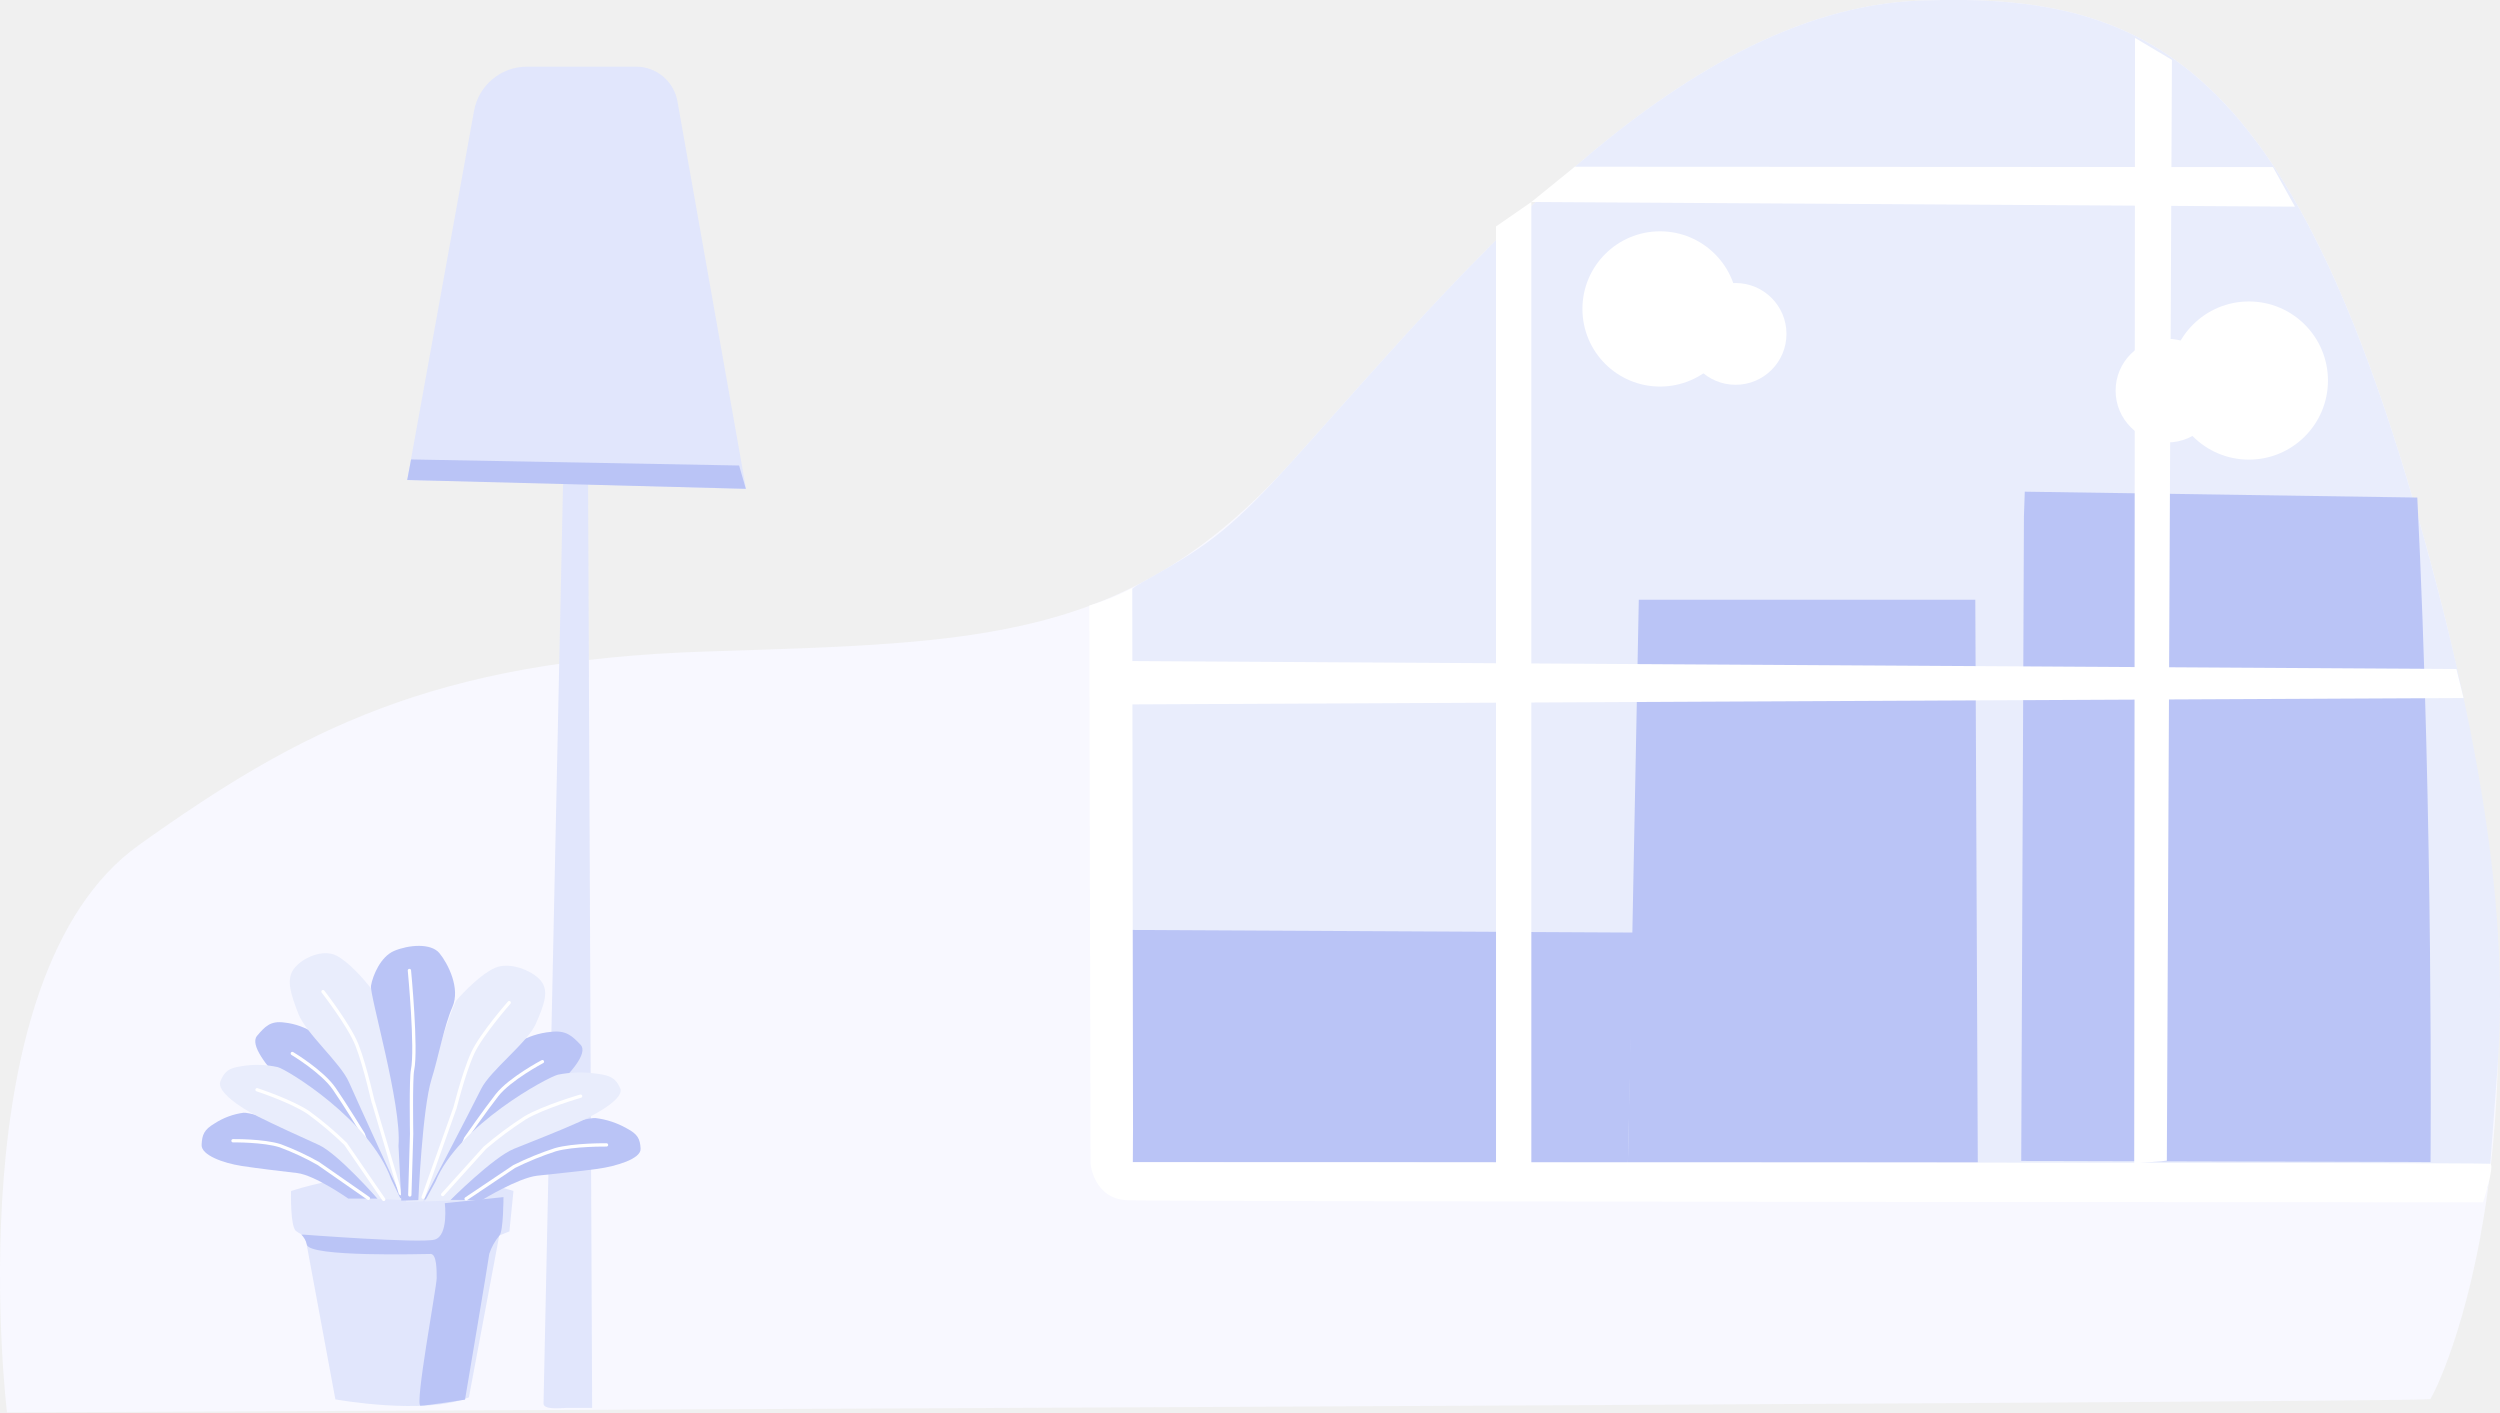
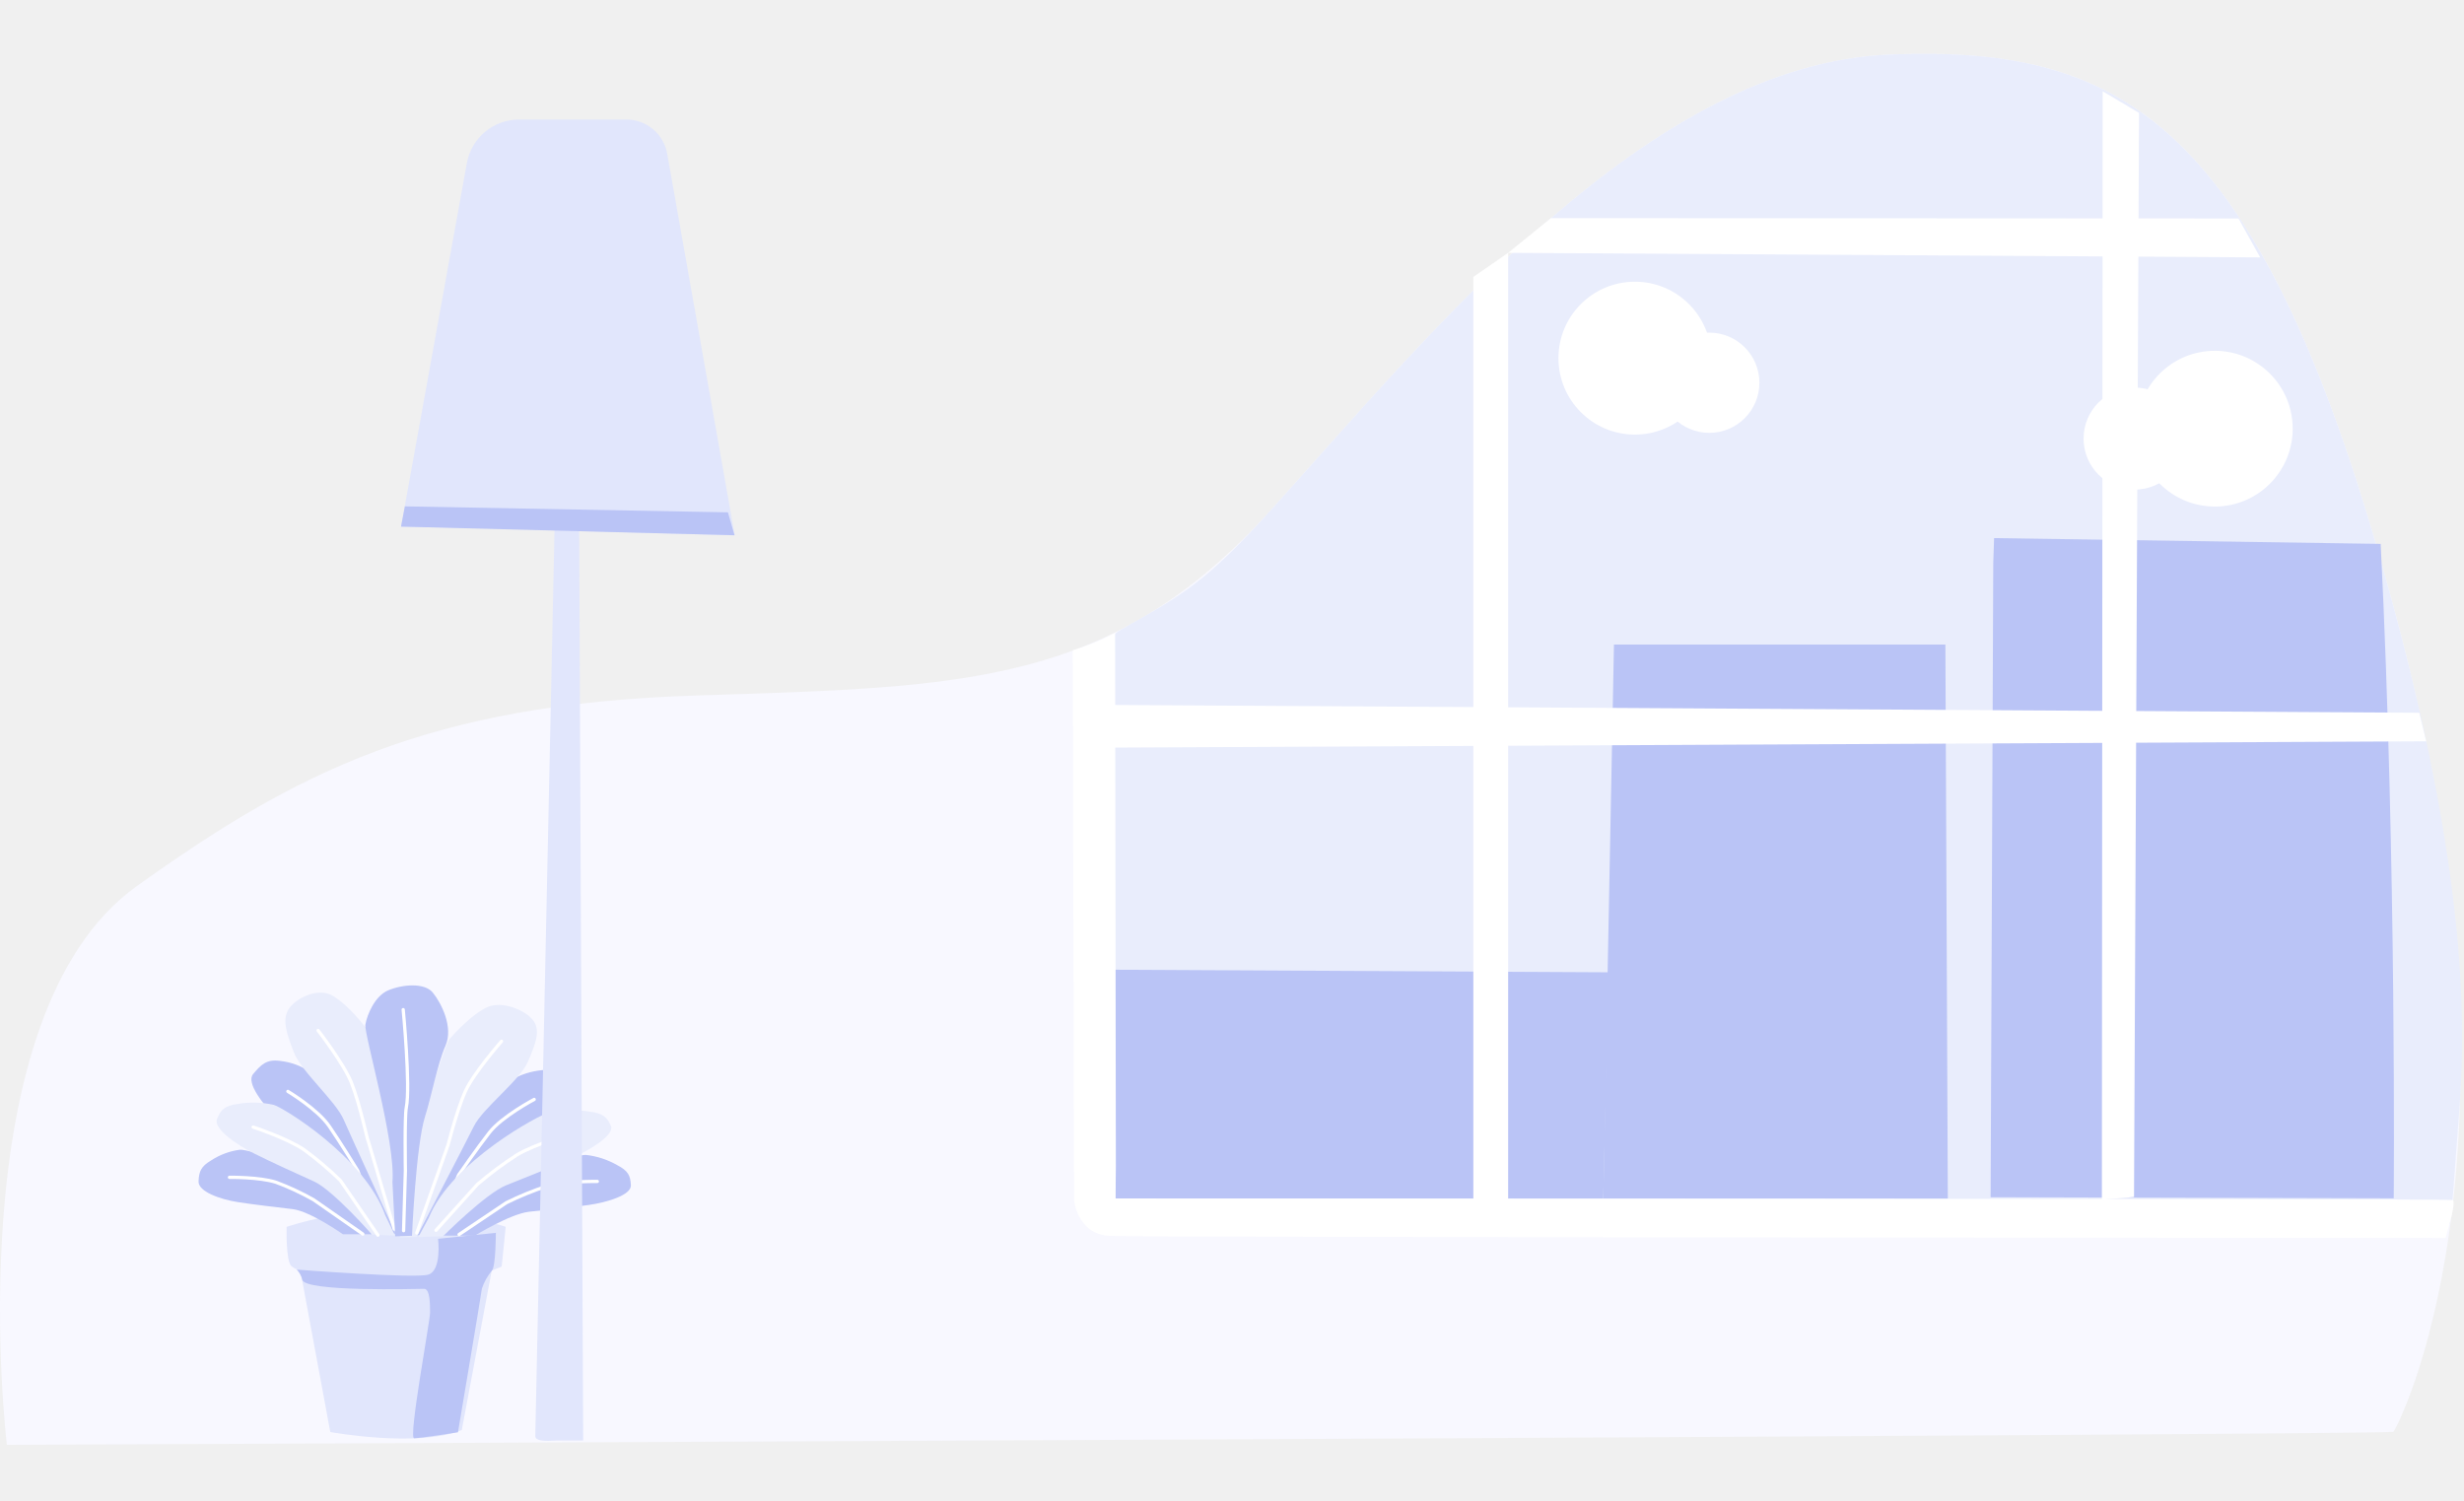
- <svg xmlns="http://www.w3.org/2000/svg" id="Layer_2" data-name="Layer 2" viewBox="0 0 565.57 319.52">
+ <svg xmlns="http://www.w3.org/2000/svg" width="504" height="307" viewBox="0 0 566 320" fill="none">
+   <g id="home" clip-path="url(#clip0_3_2)">
+     <path id="shape" d="M1.58 319.52C1.58 319.52 -10.36 221.02 31.43 191.17C67.82 165.17 98.09 149.38 159.78 147.39C221.47 145.4 255.29 145.39 292.11 104.61C328.93 63.83 378.71 2.21 434.38 0.14C488.11 -1.86 520.94 15.06 551.78 134.46C582.62 253.86 550.78 315.54 549.78 316.53C549.09 317.24 1.58 319.52 1.58 319.52Z" fill="#F8F8FF" />
+     <g id="Flower">
+       <path id="Vector" d="M65.84 269.44C65.84 269.44 65.62 277.6 67 278.51C67.593 278.975 68.273 279.315 69 279.51L75.87 316.58C75.87 316.58 96.01 320.24 106.08 316.12L112.95 279.5L115.24 278.58L116.16 269.43C116.16 269.43 91.47 261.2 65.84 269.44Z" fill="#E1E6FC" />
+       <path id="Vector_2" d="M68.15 279.27C68.15 279.27 95.15 281.34 98.34 280.43C101.53 279.52 100.63 272.19 100.63 272.19L113.9 270.82C113.9 270.82 113.9 278.6 112.98 279.52C111.966 280.738 111.189 282.136 110.69 283.64C110.69 284.1 105.2 316.64 105.2 316.64C105.2 316.64 96.5 318.01 95.13 318.01C93.76 318.01 98.79 291.06 98.79 289.17C98.79 287.28 98.79 283.68 97.42 283.68C96.05 283.68 69.58 284.47 69.42 281.52C69.205 280.67 68.766 279.893 68.15 279.27V279.27Z" fill="#BAC4F6" />
+       <path id="Vector_3" d="M78.78 271.15C78.78 271.15 71.25 265.86 67.25 265.38C63.25 264.9 58.61 264.38 54.61 263.76C50.61 263.14 45.51 261.35 45.61 259.01C45.71 256.67 46.19 255.55 48.54 254.16C50.521 252.87 52.766 252.04 55.11 251.73C56.87 251.57 74.93 256.26 82.46 267.47L85.46 271.15H78.78Z" fill="#BAC4F6" />
+       <g id="Vector_4">
+         <path d="M52.71 258.07C52.71 258.07 59.63 257.98 63.42 259.21C66.383 260.318 69.255 261.655 72.01 263.21L83.34 271.1" fill="#BAC4F6" />
+         <path d="M52.71 258.07C52.71 258.07 59.63 257.98 63.42 259.21C66.383 260.318 69.255 261.655 72.01 263.21L83.34 271.1" stroke="white" stroke-width="0.75" stroke-miterlimit="10" stroke-linecap="round" />
+       </g>
+       <path id="Vector_5" d="M86.71 270.84C86.71 270.84 77.95 258.94 74.54 255.59C71.13 252.24 67.14 248.41 63.85 244.91C60.56 241.41 56.41 236.39 58.16 234.33C59.91 232.27 61.16 230.87 64.35 231.33C66.844 231.597 69.233 232.48 71.3 233.9C73.06 235.04 88.97 250.21 91.3 267.64L93.59 271.17L86.71 270.84Z" fill="#BAC4F6" />
+       <path id="Vector_6" d="M66.13 238.33C66.13 238.33 72.95 242.41 75.63 246.33C78.16 249.99 82.17 256.54 82.17 256.54L86.72 269.03" stroke="white" stroke-width="0.75" stroke-miterlimit="10" stroke-linecap="round" />
+       <path id="Vector_7" d="M91.09 271.43C91.09 271.43 80.86 249.22 78.95 244.83C77.04 240.44 69.23 233.83 67.5 229.35C65.77 224.87 64.67 221.61 66.5 219.15C68.33 216.69 73.03 214.65 76.03 216.15C78.86 217.53 82.54 221.73 84.12 223.86C85.38 225.54 93.75 255.71 93.06 262.67L94.66 271.58L91.09 271.43Z" fill="#E9EDFC" />
+       <path id="Vector_8" d="M73.07 224.33C73.07 224.33 78.94 231.89 80.72 236.33C82.72 241.33 84.72 250.86 84.46 249.33L90.57 269.96" stroke="white" stroke-width="0.75" stroke-miterlimit="10" stroke-linecap="round" />
+       <path id="Vector_9" d="M85.48 271.26C85.48 271.26 76.48 260.99 72.09 259C67.7 257.01 62.71 254.76 58.42 252.62C54.13 250.48 48.98 246.85 49.85 244.67C50.72 242.49 51.61 241.61 54.71 241.2C57.418 240.742 60.19 240.817 62.87 241.42C64.87 241.94 83.67 253.3 88.5 266.79L90.73 271.44L85.48 271.26Z" fill="#E9EDFC" />
+       <path id="Vector_10" d="M58.15 246.53C58.15 246.53 65.94 249.09 69.81 251.71C72.757 253.867 75.55 256.226 78.17 258.77L86.81 271.35" stroke="white" stroke-width="0.75" stroke-miterlimit="10" stroke-linecap="round" />
+       <path id="Vector_11" d="M109.02 271.49C109.02 271.49 117.17 266.49 121.5 265.98C125.83 265.47 130.84 265.04 135.18 264.43C139.52 263.82 145.03 262.13 144.92 259.89C144.81 257.65 144.3 256.58 141.75 255.25C139.561 254.004 137.142 253.215 134.64 252.93C132.73 252.78 113.19 257.25 105.04 267.93L101.75 271.45L109.02 271.49Z" fill="#BAC4F6" />
+       <g id="Vector_12">
+         <path d="M137.21 259.01C137.21 259.01 129.73 258.92 125.62 260.1C122.433 261.142 119.325 262.412 116.32 263.9L105.45 271.2" fill="#BAC4F6" />
+         <path d="M137.21 259.01C137.21 259.01 129.73 258.92 125.62 260.1C122.433 261.142 119.325 262.412 116.32 263.9L105.45 271.2" stroke="white" stroke-width="0.75" stroke-miterlimit="10" stroke-linecap="round" />
+       </g>
+       <path id="Vector_13" d="M100.43 271.2C100.43 271.2 109.9 259.84 113.6 256.64C117.3 253.44 121.6 249.78 125.17 246.44C128.74 243.1 133.22 238.31 131.32 236.33C129.42 234.35 128.08 233.02 124.62 233.44C121.961 233.68 119.39 234.517 117.1 235.89C115.19 236.97 97.98 251.47 95.46 268.11L92.99 271.48L100.43 271.2Z" fill="#BAC4F6" />
+       <path id="Vector_14" d="M122.71 240.17C122.71 240.17 115.33 244.06 112.43 247.77C109.69 251.27 105.36 257.52 105.36 257.52L100.43 269.44" stroke="white" stroke-width="0.75" stroke-miterlimit="10" stroke-linecap="round" />
+       <path id="Vector_15" d="M95.71 271.77C95.71 271.77 106.78 250.56 108.84 246.36C110.9 242.16 119.36 235.88 121.23 231.58C123.1 227.28 124.29 224.18 122.33 221.84C120.37 219.5 115.26 217.54 112.02 218.94C108.96 220.26 105.02 224.27 103.27 226.3C101.91 227.91 92.85 256.71 93.59 263.37L91.86 271.88L95.71 271.77Z" fill="#E9EDFC" />
+       <path id="Vector_16" d="M94.64 271.5C94.64 271.5 95.53 250.8 97.64 244.08C99.07 239.63 100.47 232.08 102.34 227.83C104.21 223.58 101.34 217.99 99.42 215.64C97.5 213.29 92.42 213.74 89.14 215.13C86.08 216.45 84.32 220.72 83.93 223C83.58 225.08 90.93 250.05 90.15 259.18L90.78 271.62L94.64 271.5Z" fill="#BAC4F6" />
+       <path id="Vector_17" d="M115.2 226.82C115.2 226.82 108.85 234.04 106.92 238.27C104.74 243.06 102.57 252.15 102.92 250.65L95.73 270.85" stroke="white" stroke-width="0.75" stroke-miterlimit="10" stroke-linecap="round" />
+       <path id="Vector_18" d="M101.77 271.61C101.77 271.61 111.56 261.8 116.26 259.9C120.96 258 126.41 255.9 131.05 253.81C135.69 251.72 141.26 248.3 140.32 246.22C139.38 244.14 138.41 243.3 135.06 242.91C132.126 242.472 129.139 242.543 126.23 243.12C124.03 243.62 103.73 254.46 98.5 267.35L96.09 271.79L101.77 271.61Z" fill="#E9EDFC" />
+       <path id="Vector_19" d="M131.35 247.98C131.35 247.98 122.92 250.42 118.74 252.92C115.575 254.96 112.551 257.212 109.69 259.66L100.15 270.24" stroke="white" stroke-width="0.75" stroke-miterlimit="10" stroke-linecap="round" />
+       <path id="Vector_20" d="M92.62 219.55C92.62 219.55 94.32 237.28 93.33 242.05C92.92 244.05 93.12 256.52 93.12 256.52L92.71 270.33" stroke="white" stroke-width="0.75" stroke-miterlimit="10" stroke-linecap="round" />
+     </g>
+     <g id="lamp">
+       <path id="Vector_21" d="M127.38 109.26L122.96 317.52C122.96 319.01 126.96 318.52 127.96 318.52H133.96L133.04 109.6L168.78 110.6L153.26 22.93C152.872 20.73 151.721 18.737 150.009 17.301C148.297 15.865 146.134 15.079 143.9 15.08H119.24C116.384 15.072 113.616 16.07 111.422 17.898C109.228 19.727 107.747 22.269 107.24 25.08L92.13 108.61L127.38 109.26Z" fill="#E1E6FC" />
+       <path id="Vector_22" d="M93 103.94L167.21 105.31L168.73 110.58L92.12 108.59L93 103.94Z" fill="#BAC4F6" />
+     </g>
+     <g id="window">
+       <path id="Vector_23" d="M251.99 241.61C255.38 200.61 242.75 140.61 257.49 132.26C272.04 124.03 277 121.34 292.1 104.61C328.91 63.82 378.66 2.2 434.38 0.14C488.11 -1.86 520.94 15.06 551.78 134.46C567.2 194.16 566.29 225.7 564.78 244.55C563.96 254.92 563.14 268.42 562.64 268.91C561.95 269.62 249.18 275.66 251.99 241.61Z" fill="#E9EDFC" />
+       <path id="Vector_24" d="M457.87 116.83L457.26 262.64L549.86 262.89C549.86 262.89 550.53 186.1 546.86 112.56L458.06 111.23L457.87 116.83Z" fill="#BAC4F6" />
+       <path id="Vector_25" d="M370.74 135.68L368.28 262.98H447.43L446.87 135.68H370.74Z" fill="#BAC4F6" />
+       <path id="Vector_26" d="M255.8 210.38L369.56 210.97L368.28 262.98L256.23 262.94L255.8 210.38Z" fill="#BAC4F6" />
+       <path id="Vector_27" d="M246.43 137L246.71 263.25C246.71 263.25 247.4 271.19 254.99 271.53C262.58 271.87 561.74 272 561.74 272C561.74 272 564.41 263.63 563.38 263.28C562.35 262.93 256.23 262.94 256.23 262.94C256.23 262.94 256.32 258.47 256.32 255.61C256.32 252.43 256.15 133.02 256.15 133.02C253.051 134.668 249.795 136.001 246.43 137V137Z" fill="white" />
+       <path id="Vector_28" d="M253.03 149.54L555.72 151.35L557.32 157.91L253.03 159.37V149.54Z" fill="white" />
+       <path id="Vector_29" d="M338.44 51.23V263.2L346.43 263.82V45.7L338.44 51.23Z" fill="white" />
+       <path id="Vector_30" d="M483 8.58L482.82 263.2L490.2 262.59L491.35 13.55L483 8.58Z" fill="white" />
+       <path id="Vector_31" d="M346.43 45.7L519.18 46.75L514.21 37.8L356.26 37.72L346.43 45.7Z" fill="white" />
+       <path id="Vector_32" d="M375.55 87.45C385.248 87.45 393.11 79.588 393.11 69.89C393.11 60.192 385.248 52.33 375.55 52.33C365.852 52.33 357.99 60.192 357.99 69.89C357.99 79.588 365.852 87.45 375.55 87.45Z" fill="white" />
+       <path id="Vector_33" d="M392.64 87.05C398.997 87.05 404.15 81.897 404.15 75.54C404.15 69.183 398.997 64.03 392.64 64.03C386.283 64.03 381.13 69.183 381.13 75.54C381.13 81.897 386.283 87.05 392.64 87.05Z" fill="white" />
+       <path id="Vector_34" d="M508.76 103.98C518.64 103.98 526.65 95.97 526.65 86.09C526.65 76.21 518.64 68.2 508.76 68.2C498.88 68.2 490.87 76.21 490.87 86.09C490.87 95.97 498.88 103.98 508.76 103.98Z" fill="white" />
+       <path id="Vector_35" d="M490.33 100.09C496.803 100.09 502.05 94.843 502.05 88.37C502.05 81.897 496.803 76.65 490.33 76.65C483.857 76.65 478.61 81.897 478.61 88.37C478.61 94.843 483.857 100.09 490.33 100.09Z" fill="white" />
+     </g>
+   </g>
  <defs>
-     <style>.cls-1{fill:#f8f8ff;}.cls-2{fill:#e9edfc;}.cls-3{fill:#e1e6fc;}.cls-4,.cls-5{fill:#bac4f6;}.cls-5,.cls-6{stroke:#fff;stroke-linecap:round;stroke-miterlimit:10;stroke-width:0.75px;}.cls-6{fill:none;}.cls-7{fill:#fff;}</style>
+     <clipPath id="clip0_3_2">
+       <rect width="565.57" height="319.52" fill="white" />
+     </clipPath>
  </defs>
-   <path class="cls-1" d="M1118.87,632.19s-11.94-98.5,29.85-128.35c36.39-26,66.66-41.79,128.35-43.78s95.51-2,132.33-42.78S1496,314.88,1551.67,312.81c53.73-2,86.56,14.92,117.4,134.32s-1,181.08-2,182.07C1666.38,629.91,1118.87,632.19,1118.87,632.19Z" transform="translate(-1117.29 -312.67)" />
-   <path class="cls-2" d="M1369.28,554.28c3.39-41-9.24-101,5.5-109.35,14.55-8.23,19.51-10.92,34.61-27.65,36.81-40.79,86.56-102.41,142.28-104.47,53.73-2,86.56,14.92,117.4,134.32,15.42,59.7,14.51,91.24,13,110.09-.82,10.37-1.64,23.87-2.14,24.36C1679.24,582.29,1366.47,588.33,1369.28,554.28Z" transform="translate(-1117.29 -312.67)" />
-   <path class="cls-3" d="M1244.67,421.93l-4.42,208.26c0,1.49,4,1,5,1h6l-.92-208.92,35.74,1-15.52-87.67a9.5,9.5,0,0,0-9.36-7.85h-24.66a12.16,12.16,0,0,0-12,10l-15.11,83.53Z" transform="translate(-1117.29 -312.67)" />
-   <g id="Flower">
-     <path class="cls-3" d="M1183.13,582.11s-.22,8.16,1.16,9.07a5.59,5.59,0,0,0,2,1l6.87,37.07s20.14,3.66,30.21-.46l6.87-36.62,2.29-.92.92-9.15S1208.76,573.87,1183.13,582.11Z" transform="translate(-1117.29 -312.67)" />
-     <path class="cls-4" d="M1185.44,591.94s27,2.07,30.19,1.16,2.29-8.24,2.29-8.24l13.27-1.37s0,7.78-.92,8.7a12.69,12.69,0,0,0-2.29,4.12c0,.46-5.49,33-5.49,33s-8.7,1.37-10.07,1.37,3.66-26.95,3.66-28.84,0-5.49-1.37-5.49-27.84.79-28-2.16A4.92,4.92,0,0,0,1185.44,591.94Z" transform="translate(-1117.29 -312.67)" />
-     <path class="cls-4" d="M1196.07,583.82s-7.53-5.29-11.53-5.77-8.64-1-12.64-1.62-9.1-2.41-9-4.75.58-3.46,2.93-4.85a15.85,15.85,0,0,1,6.57-2.43c1.76-.16,19.82,4.53,27.35,15.74l3,3.68Z" transform="translate(-1117.29 -312.67)" />
-     <path class="cls-5" d="M1170,570.74s6.92-.09,10.71,1.14a60.75,60.75,0,0,1,8.59,4l11.33,7.89" transform="translate(-1117.29 -312.67)" />
-     <path class="cls-4" d="M1204,583.51s-8.76-11.9-12.17-15.25-7.4-7.18-10.69-10.68-7.44-8.52-5.69-10.58,3-3.46,6.19-3a15.11,15.11,0,0,1,6.95,2.57c1.76,1.14,17.67,16.31,20,33.74l2.29,3.53Z" transform="translate(-1117.29 -312.67)" />
-     <path class="cls-6" d="M1183.42,551s6.82,4.08,9.5,8c2.53,3.66,6.54,10.21,6.54,10.21l4.55,12.49" transform="translate(-1117.29 -312.67)" />
-     <path class="cls-2" d="M1208.38,584.1s-10.23-22.21-12.14-26.6-9.72-11-11.45-15.48-2.83-7.74-1-10.2,6.53-4.5,9.53-3c2.83,1.38,6.51,5.58,8.09,7.71,1.26,1.68,9.63,31.85,8.94,38.81l1.6,8.91Z" transform="translate(-1117.29 -312.67)" />
-     <path class="cls-6" d="M1190.36,537s5.87,7.56,7.65,12c2,5,4,14.53,3.74,13l6.11,20.63" transform="translate(-1117.29 -312.67)" />
-     <path class="cls-2" d="M1202.77,583.93s-9-10.27-13.39-12.26-9.38-4.24-13.67-6.38-9.44-5.77-8.57-7.95,1.76-3.06,4.86-3.47a21.11,21.11,0,0,1,8.16.22c2,.52,20.8,11.88,25.63,25.37l2.23,4.65Z" transform="translate(-1117.29 -312.67)" />
-     <path class="cls-6" d="M1175.44,559.2s7.79,2.56,11.66,5.18a78.78,78.78,0,0,1,8.36,7.06l8.64,12.58" transform="translate(-1117.29 -312.67)" />
-     <path class="cls-4" d="M1226.31,584.16s8.15-5,12.48-5.51,9.34-.94,13.68-1.55,9.85-2.3,9.74-4.54-.62-3.31-3.17-4.64a18.64,18.64,0,0,0-7.11-2.32c-1.91-.15-21.45,4.32-29.6,15l-3.29,3.52Z" transform="translate(-1117.29 -312.67)" />
-     <path class="cls-5" d="M1254.5,571.68s-7.48-.09-11.59,1.09a70,70,0,0,0-9.3,3.8l-10.87,7.3" transform="translate(-1117.29 -312.67)" />
-     <path class="cls-4" d="M1217.72,583.87s9.47-11.36,13.17-14.56,8-6.86,11.57-10.2,8.05-8.13,6.15-10.11-3.24-3.31-6.7-2.89a17.72,17.72,0,0,0-7.52,2.45c-1.91,1.08-19.12,15.58-21.64,32.22l-2.47,3.37Z" transform="translate(-1117.29 -312.67)" />
-     <path class="cls-6" d="M1240,552.84s-7.38,3.89-10.28,7.6c-2.74,3.5-7.07,9.75-7.07,9.75l-4.93,11.92" transform="translate(-1117.29 -312.67)" />
-     <path class="cls-2" d="M1213,584.44s11.07-21.21,13.13-25.41,10.52-10.48,12.39-14.78,3.06-7.4,1.1-9.74-7.07-4.3-10.31-2.9c-3.06,1.32-7,5.33-8.75,7.36-1.36,1.61-10.42,30.41-9.68,37.07l-1.73,8.51Z" transform="translate(-1117.29 -312.67)" />
-     <path class="cls-4" d="M1211.93,584.17s.89-20.7,3-27.42c1.43-4.45,2.83-12,4.7-16.25s-1-9.84-2.92-12.19-7-1.9-10.28-.51c-3.06,1.32-4.82,5.59-5.21,7.87-.35,2.08,7,27.05,6.22,36.18l.63,12.44Z" transform="translate(-1117.29 -312.67)" />
-     <path class="cls-6" d="M1232.49,539.49s-6.35,7.22-8.28,11.45c-2.18,4.79-4.35,13.88-4,12.38l-7.19,20.2" transform="translate(-1117.29 -312.67)" />
-     <path class="cls-2" d="M1219.06,584.28s9.79-9.81,14.49-11.71,10.15-4,14.79-6.09,10.21-5.51,9.27-7.59-1.91-2.92-5.26-3.31a25.82,25.82,0,0,0-8.83.21c-2.2.5-22.5,11.34-27.73,24.23l-2.41,4.44Z" transform="translate(-1117.29 -312.67)" />
-     <path class="cls-6" d="M1248.64,560.65s-8.43,2.44-12.61,4.94a83.36,83.36,0,0,0-9.05,6.74l-9.54,10.58" transform="translate(-1117.29 -312.67)" />
-     <path class="cls-6" d="M1209.91,532.22s1.7,17.73.71,22.5c-.41,2-.21,14.47-.21,14.47L1210,583" transform="translate(-1117.29 -312.67)" />
-   </g>
-   <polygon class="cls-4" points="93 103.94 167.21 105.31 168.73 110.58 92.12 108.59 93 103.94" />
-   <path class="cls-4" d="M1575.16,429.5l-.61,145.81,92.6.25s.67-76.79-3-150.33l-88.8-1.33Z" transform="translate(-1117.29 -312.67)" />
-   <polygon class="cls-4" points="370.74 135.68 368.28 262.98 447.43 262.98 446.87 135.68 370.74 135.68" />
-   <polygon class="cls-4" points="255.8 210.38 369.56 210.97 368.28 262.98 256.23 262.94 255.8 210.38" />
-   <path class="cls-7" d="M1363.72,449.67l.28,126.25s.69,7.94,8.28,8.28,306.75.47,306.75.47,2.67-8.37,1.64-8.72-307.15-.34-307.15-.34.09-4.47.09-7.33c0-3.18-.17-122.59-.17-122.59A52.57,52.57,0,0,1,1363.72,449.67Z" transform="translate(-1117.29 -312.67)" />
-   <polygon class="cls-7" points="253.03 149.54 555.72 151.35 557.32 157.91 253.03 159.37 253.03 149.54" />
-   <polygon class="cls-7" points="338.44 51.23 338.44 263.2 346.43 263.82 346.43 45.7 338.44 51.23" />
-   <polygon class="cls-7" points="483 8.58 482.82 263.2 490.2 262.59 491.35 13.55 483 8.58" />
-   <polygon class="cls-7" points="346.43 45.7 519.18 46.75 514.21 37.8 356.26 37.72 346.43 45.7" />
-   <circle class="cls-7" cx="375.55" cy="69.89" r="17.56" />
-   <circle class="cls-7" cx="392.64" cy="75.54" r="11.51" />
-   <circle class="cls-7" cx="508.76" cy="86.09" r="17.89" />
-   <circle class="cls-7" cx="490.33" cy="88.37" r="11.72" />
</svg>
